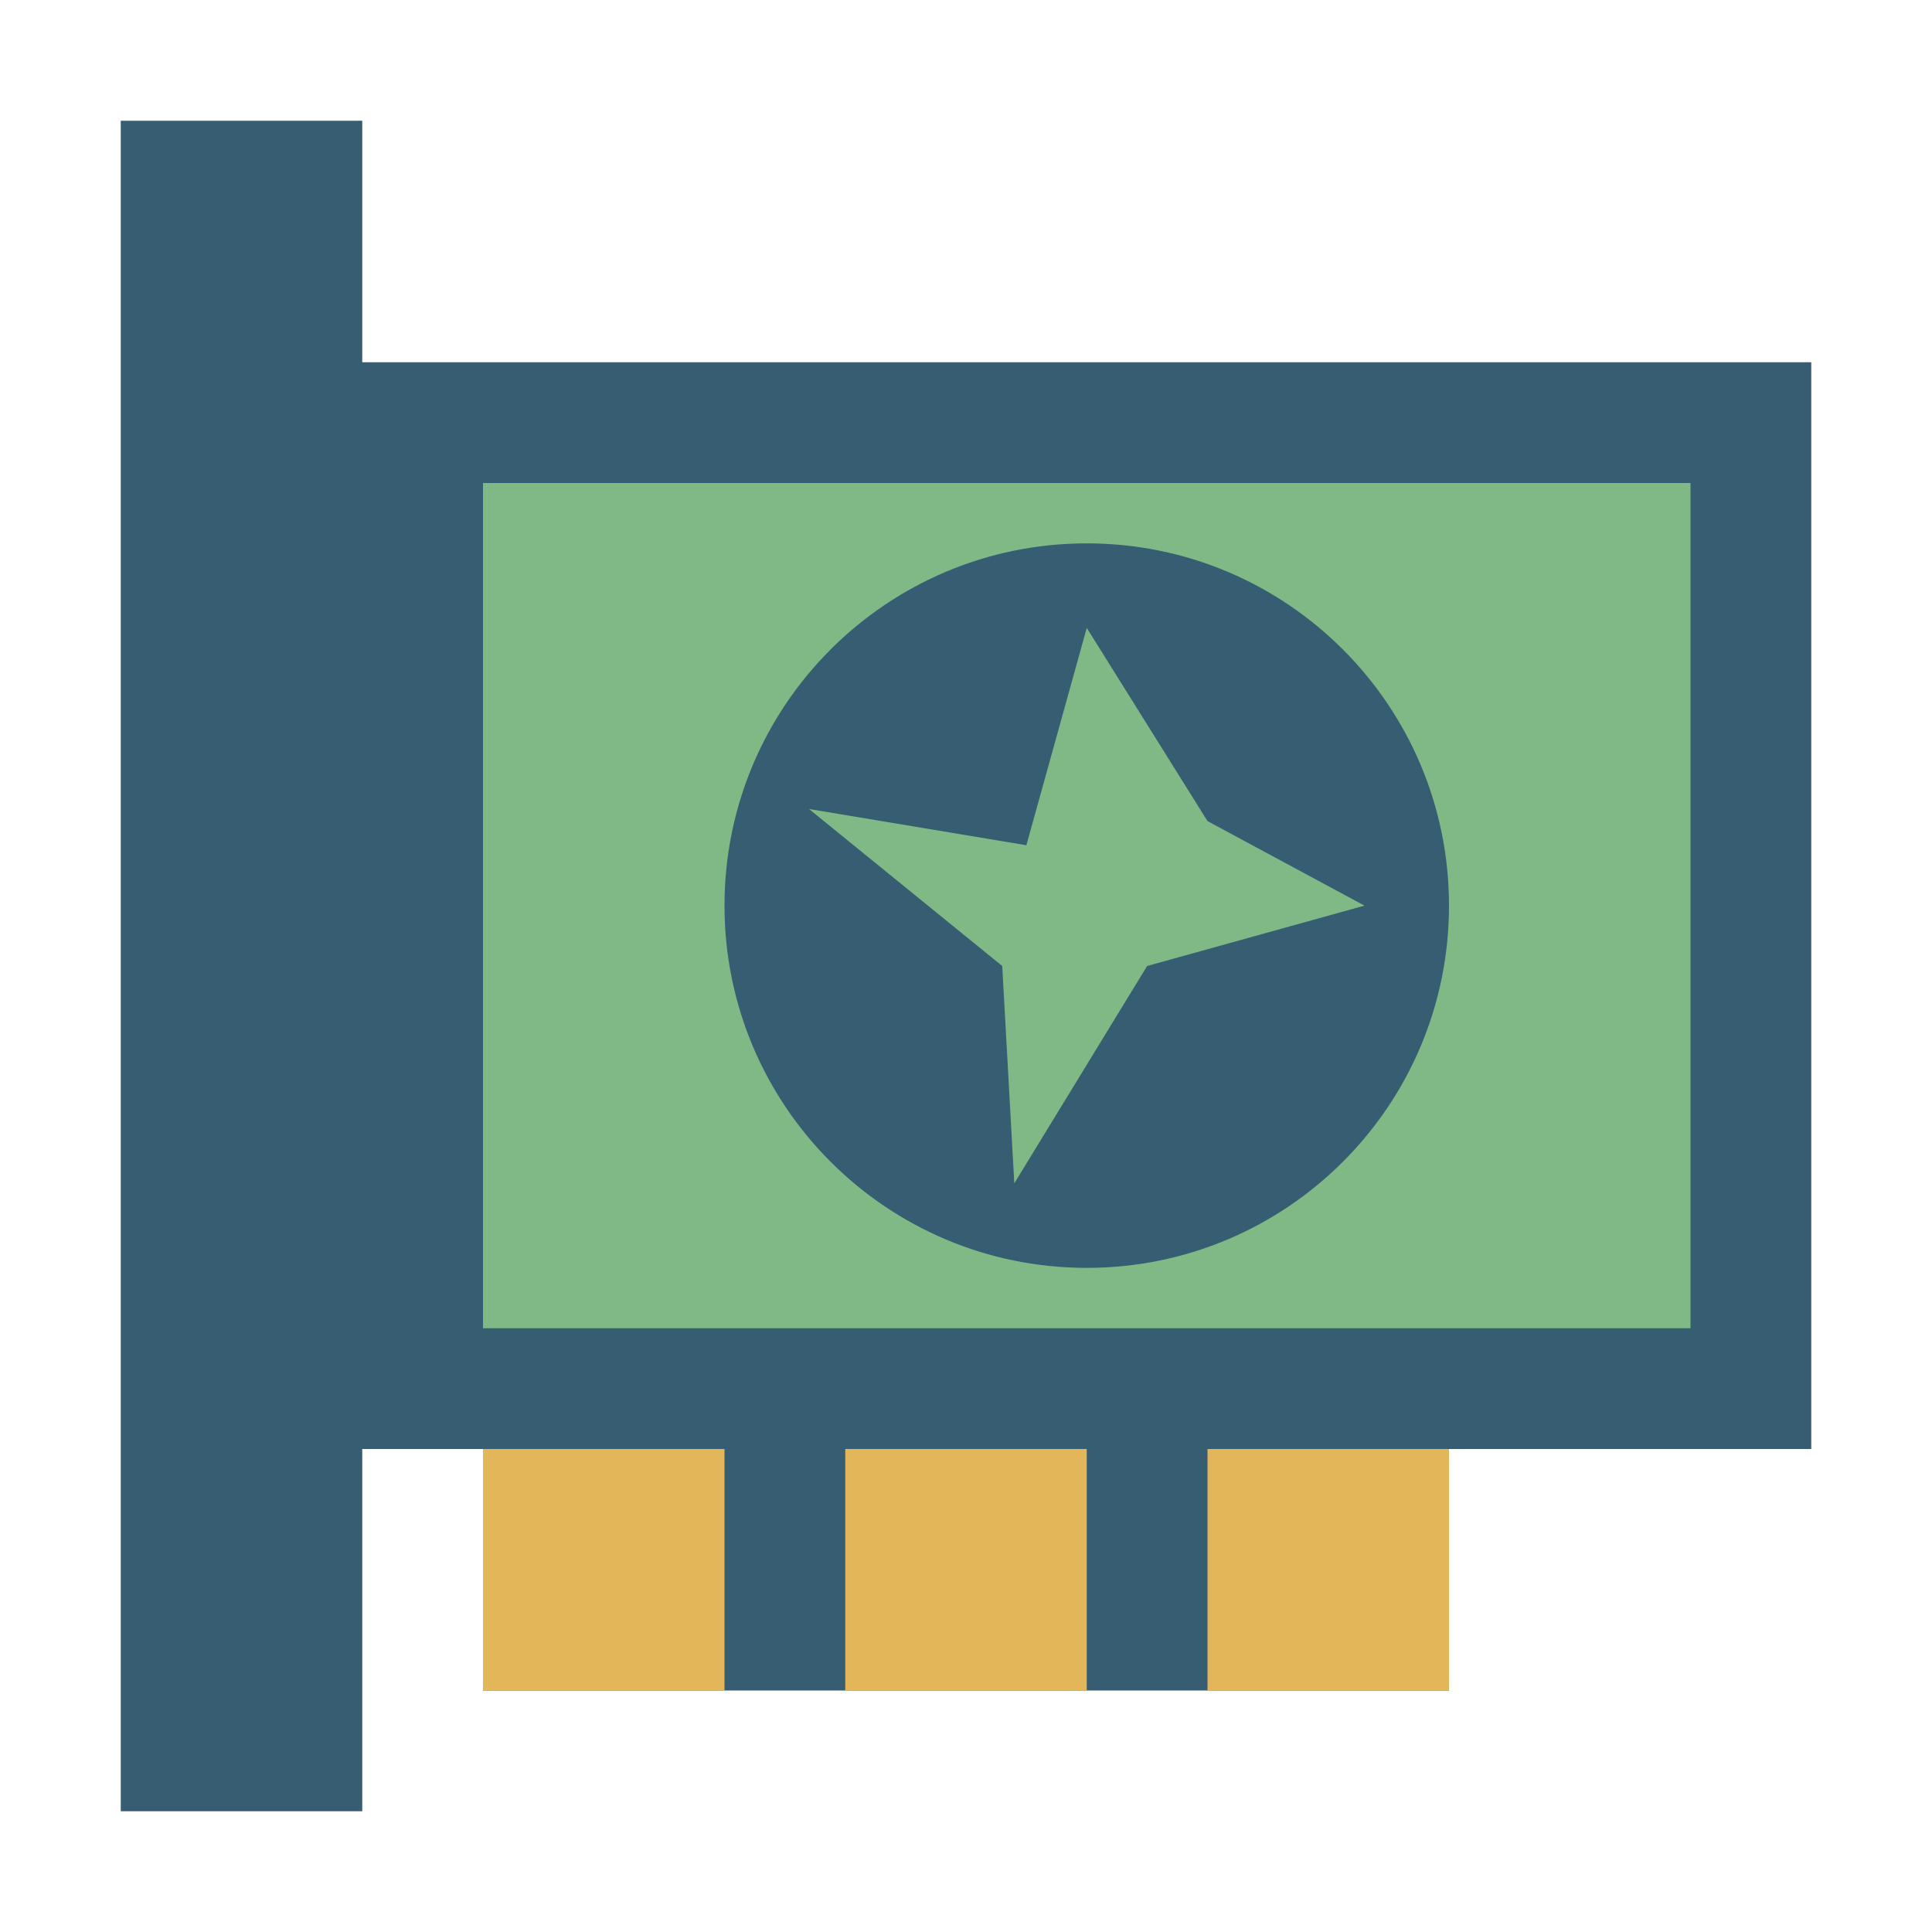
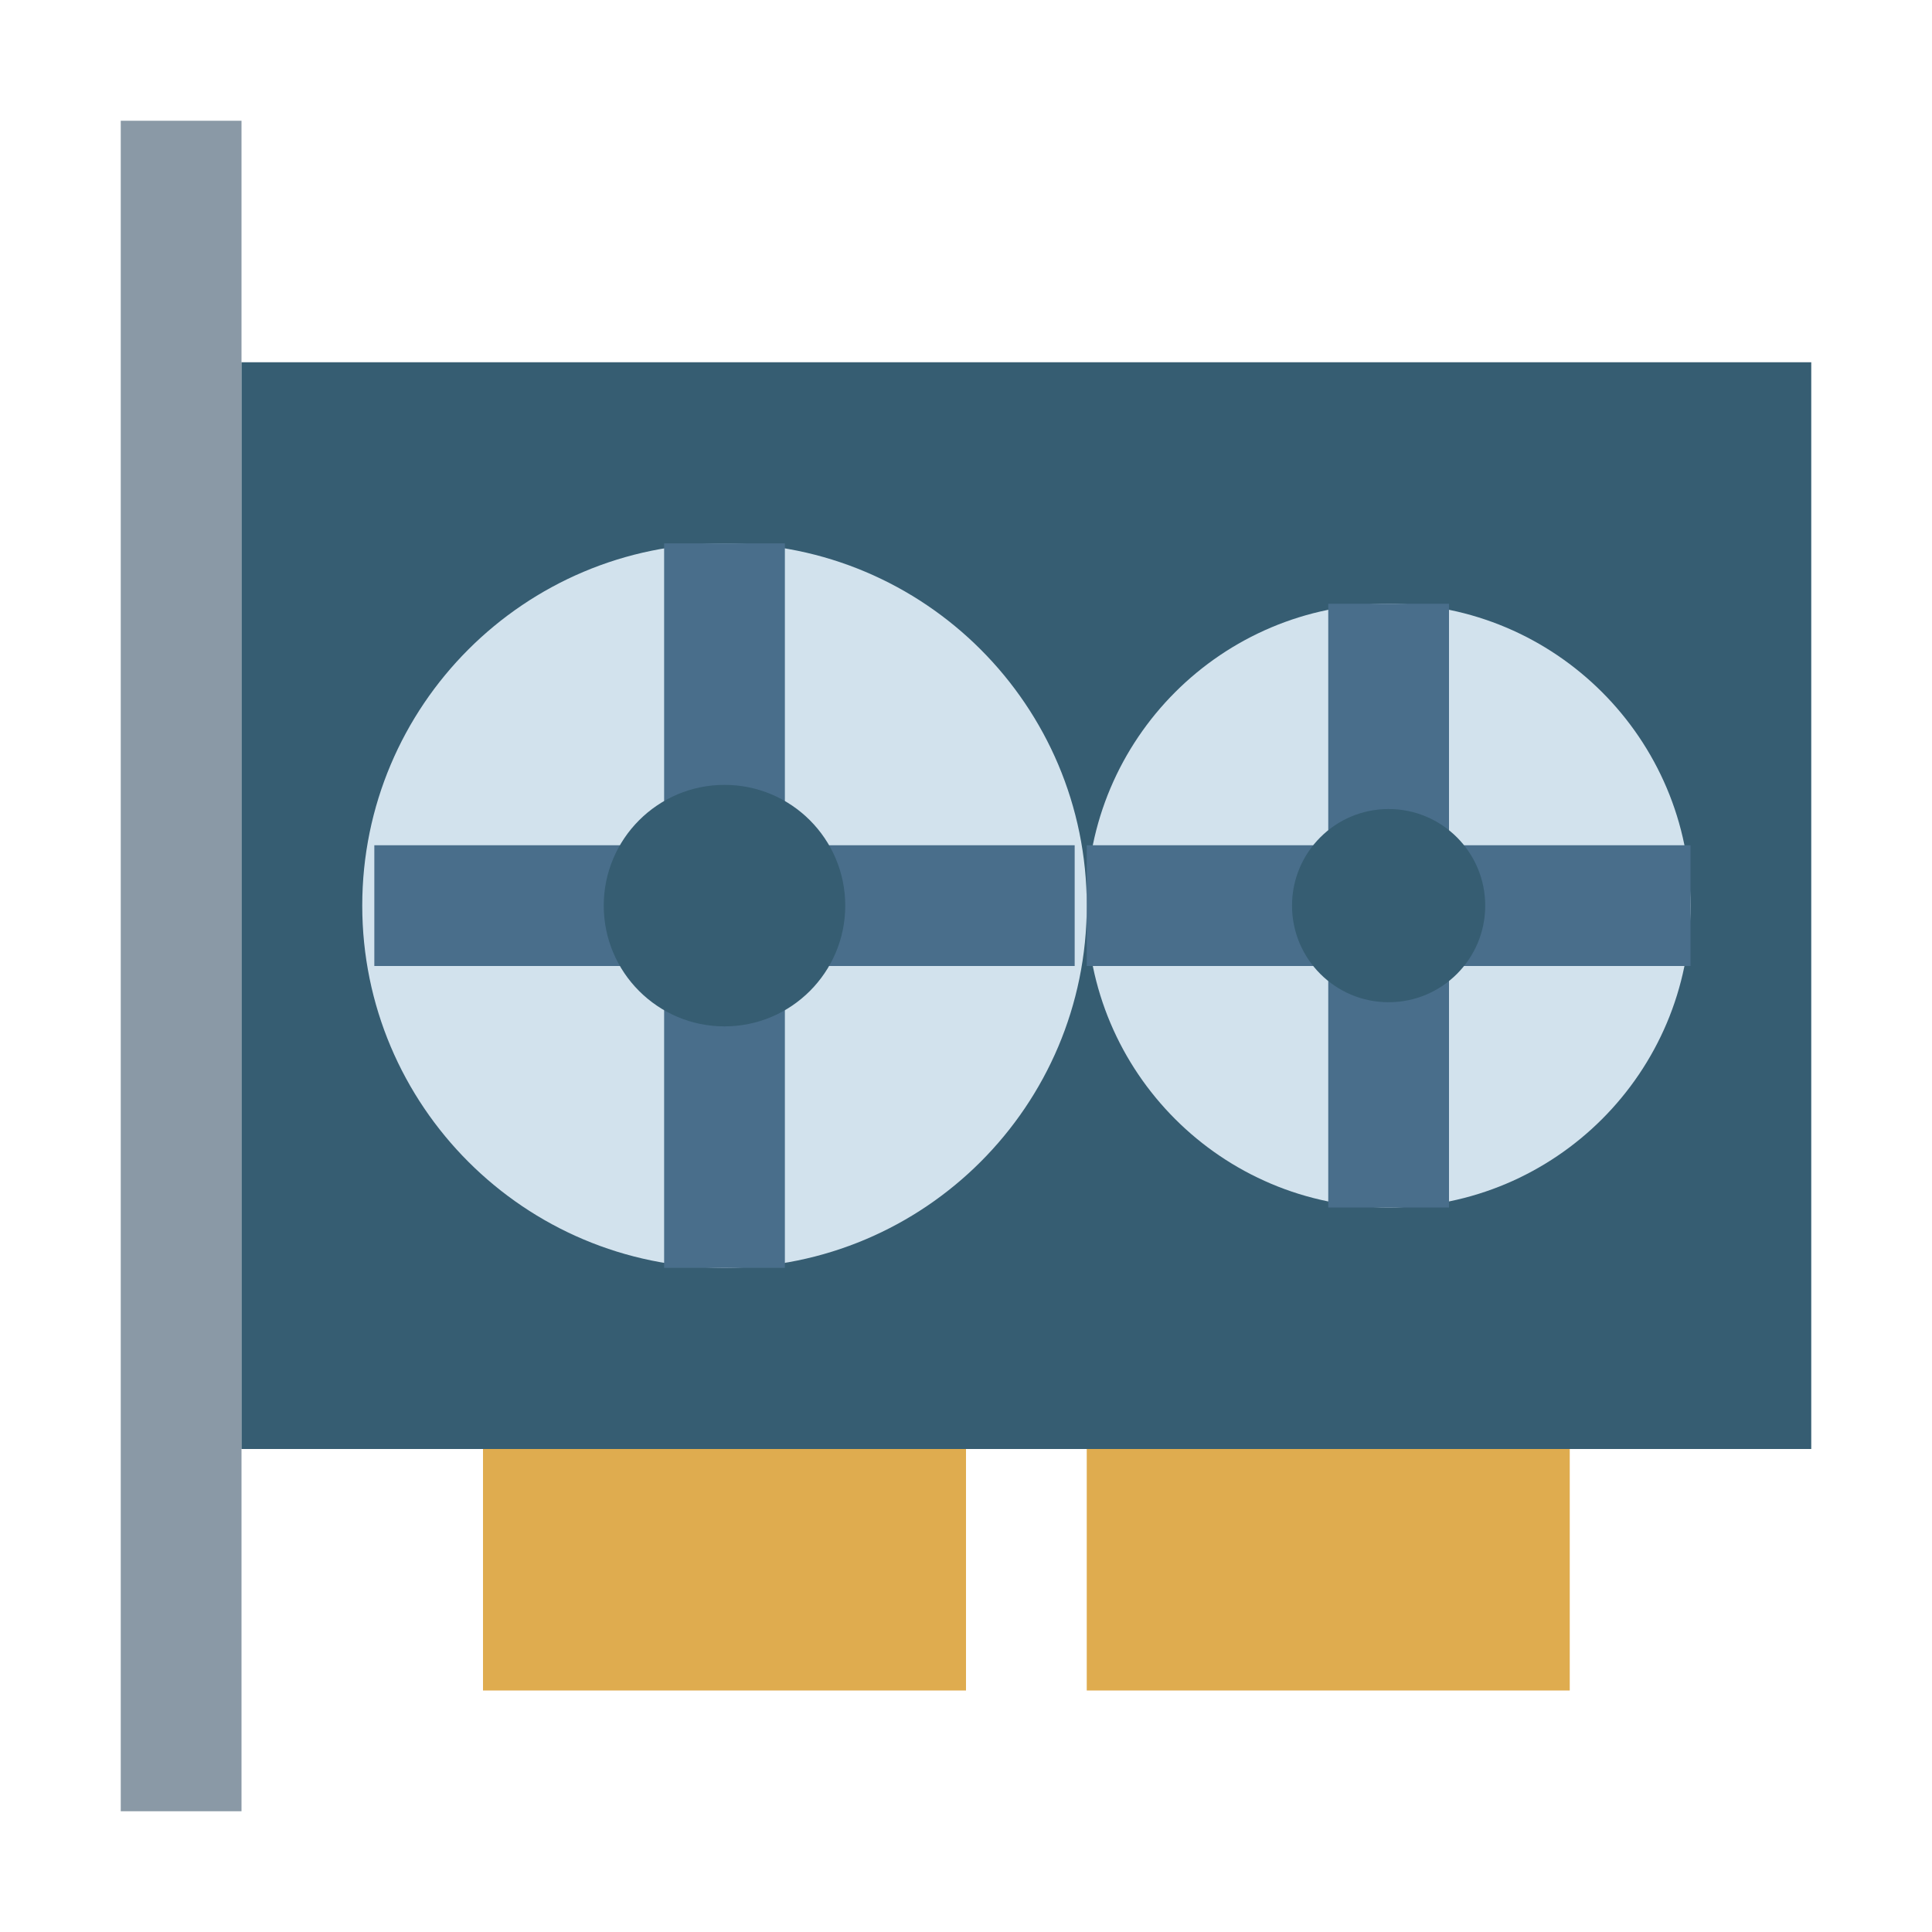
<svg xmlns="http://www.w3.org/2000/svg" width="16" height="16" viewBox="0 0 16 16" stroke-linejoin="miter" stroke-linecap="square">
-   <path d="M1 1H3V3H15V12H12V14H4V12H3V15H1Z" fill="#365d72" />
-   <path d="M4 4H14V11H4Z" fill="#80b986" />
-   <path d="M4 12H6V14H4ZM7 12H9V14H7ZM10 12H12V14H10Z" fill="#e2b659" />
-   <circle cx="9" cy="7.5" r="3" fill="#365d72" />
-   <path d="M9 5.2 10 6.8 11.3 7.5 9.5 8 8.4 9.8 8.3 8 6.7 6.7 8.5 7Z" fill="#80b986" />
+   <path d="M1 1H2V15H1Z" fill="#8a99a6" />
+   <path d="M2 3H15V12H2Z" fill="#365d72" />
+   <circle cx="6" cy="7.5" r="3" fill="#d2e2ed" />
+   <circle cx="11.5" cy="7.5" r="2.5" fill="#d2e2ed" />
+   <path d="M6 5V10M3.6 7.5H8.4" stroke="#496e8b" stroke-width="1" />
+   <path d="M11.5 5.5V9.5M9.5 7.5H13.5" stroke="#496e8b" stroke-width="1" />
+   <circle cx="6" cy="7.5" r="1" fill="#365d72" />
+   <circle cx="11.5" cy="7.5" r="0.8" fill="#365d72" />
+   <path d="M4 12H8V14H4ZM9 12H13V14H9Z" fill="#dfac4f" />
</svg>
